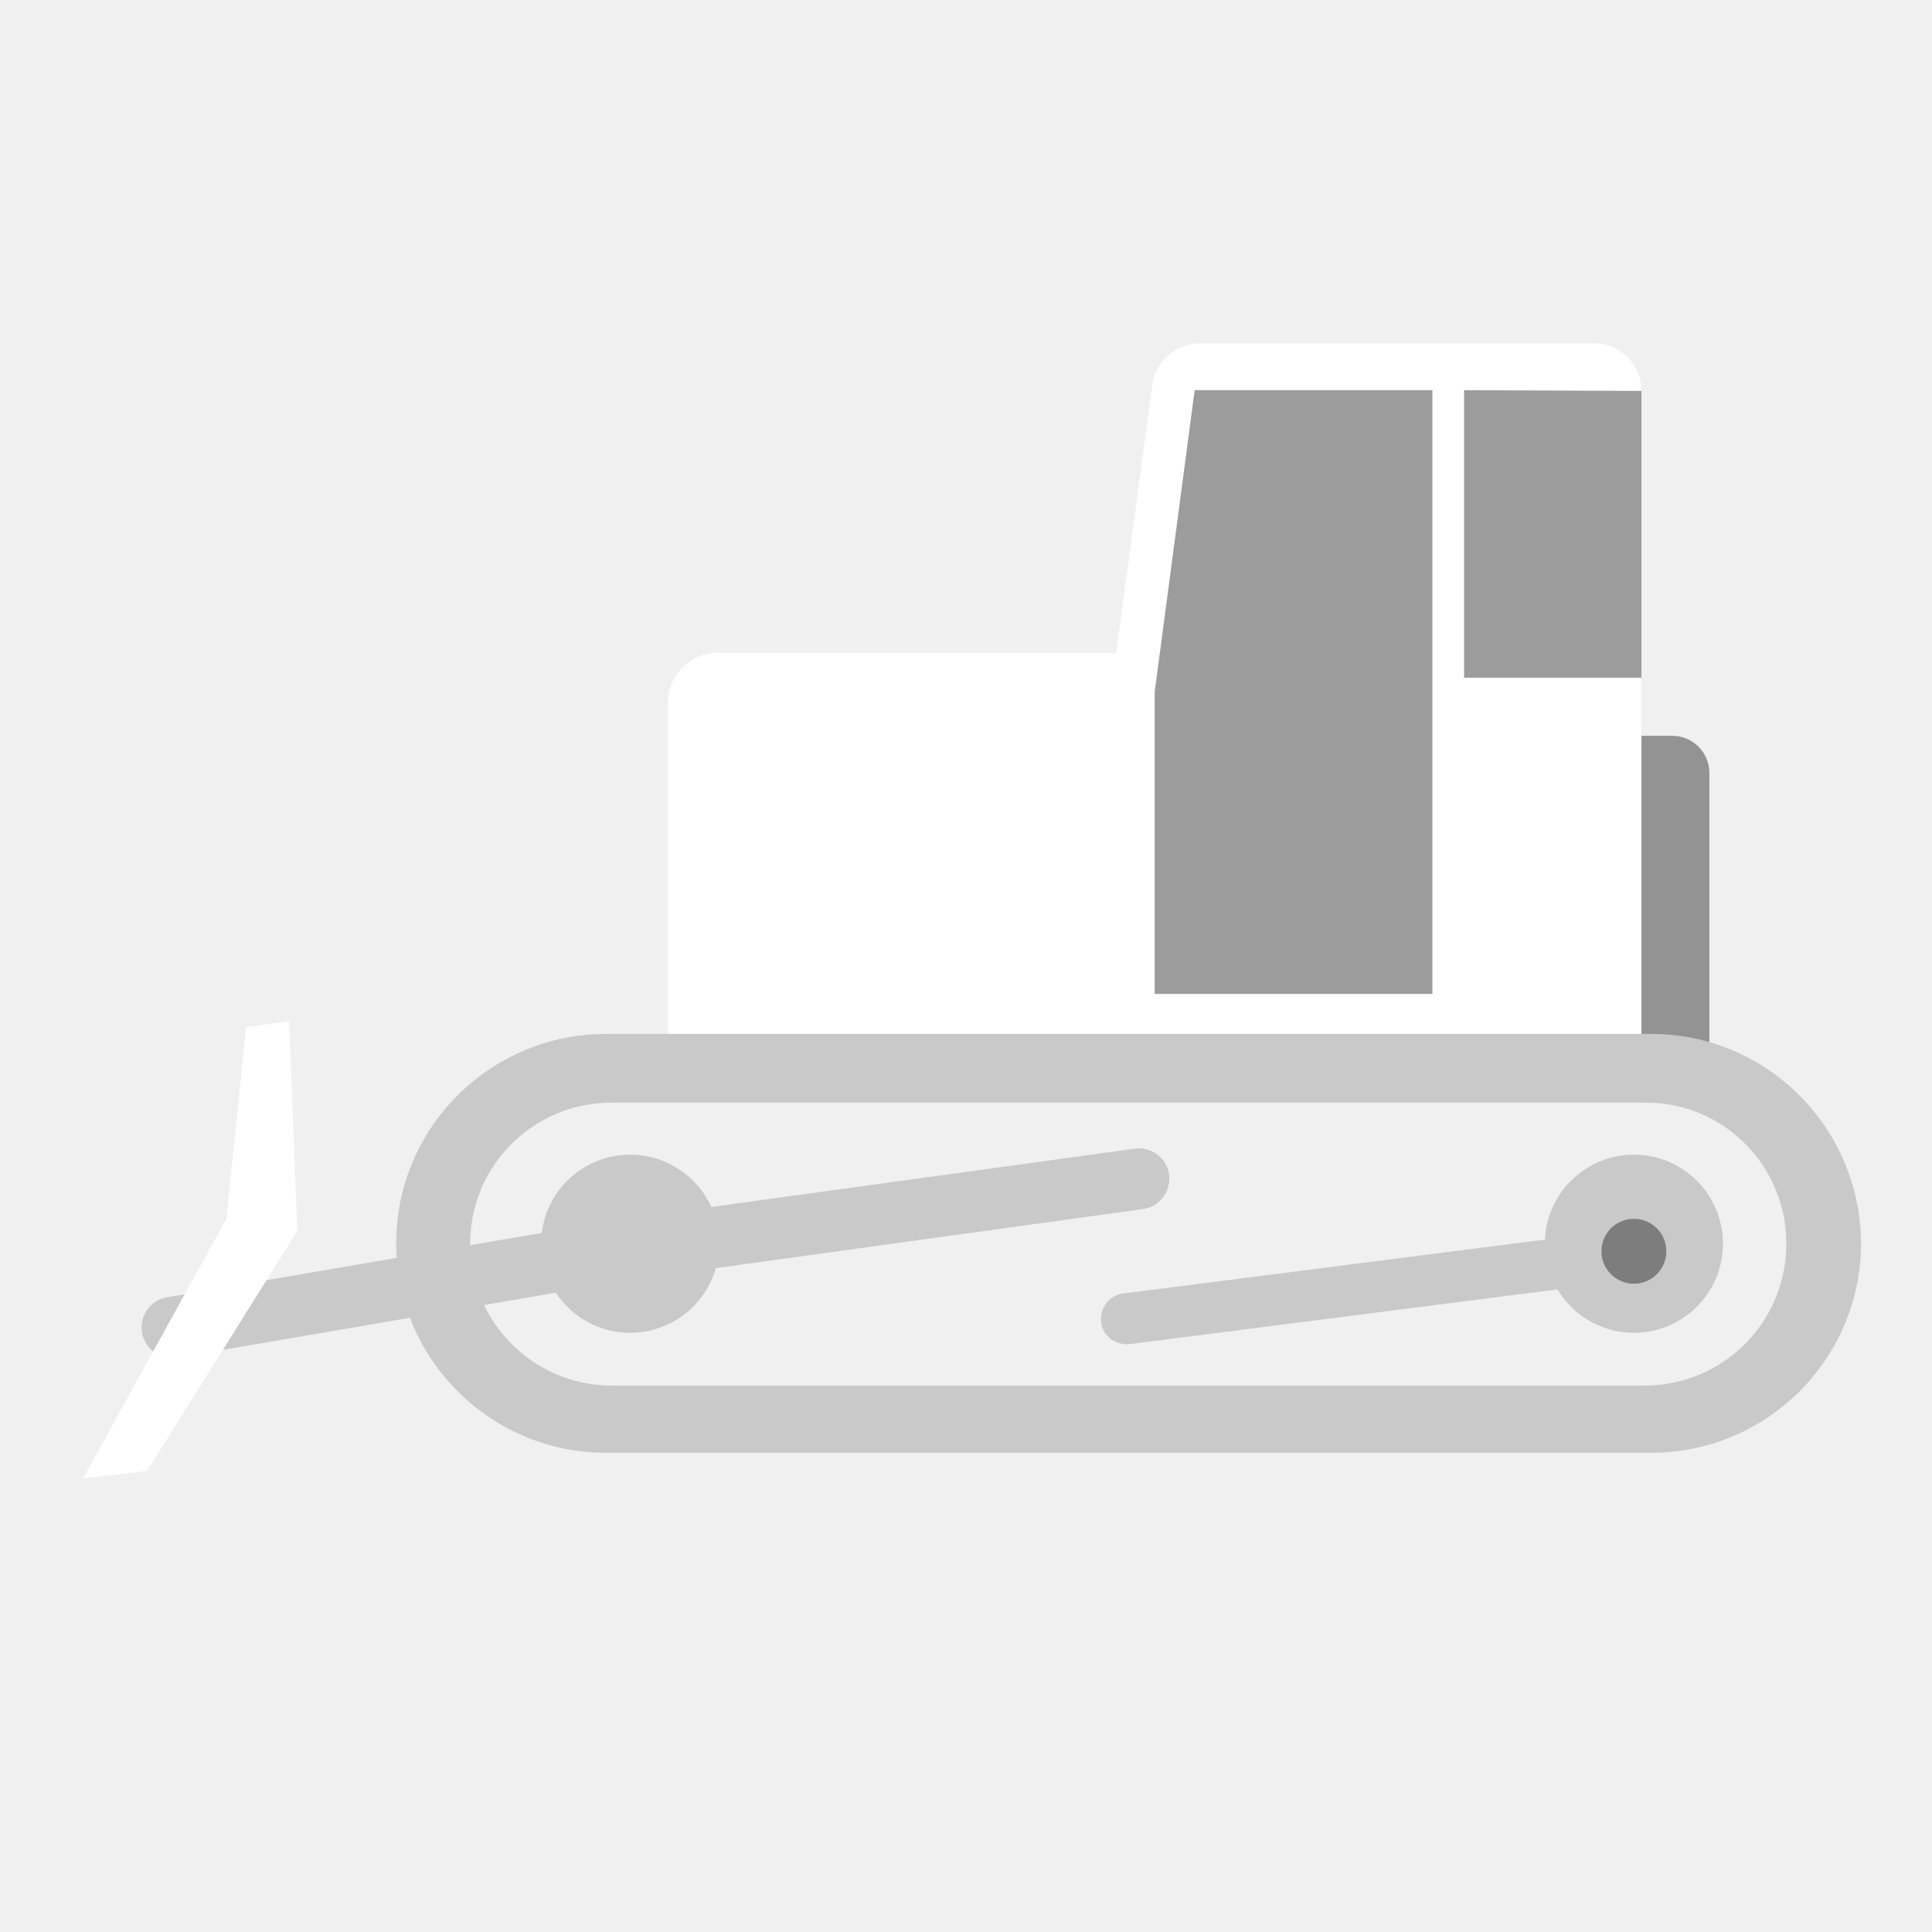
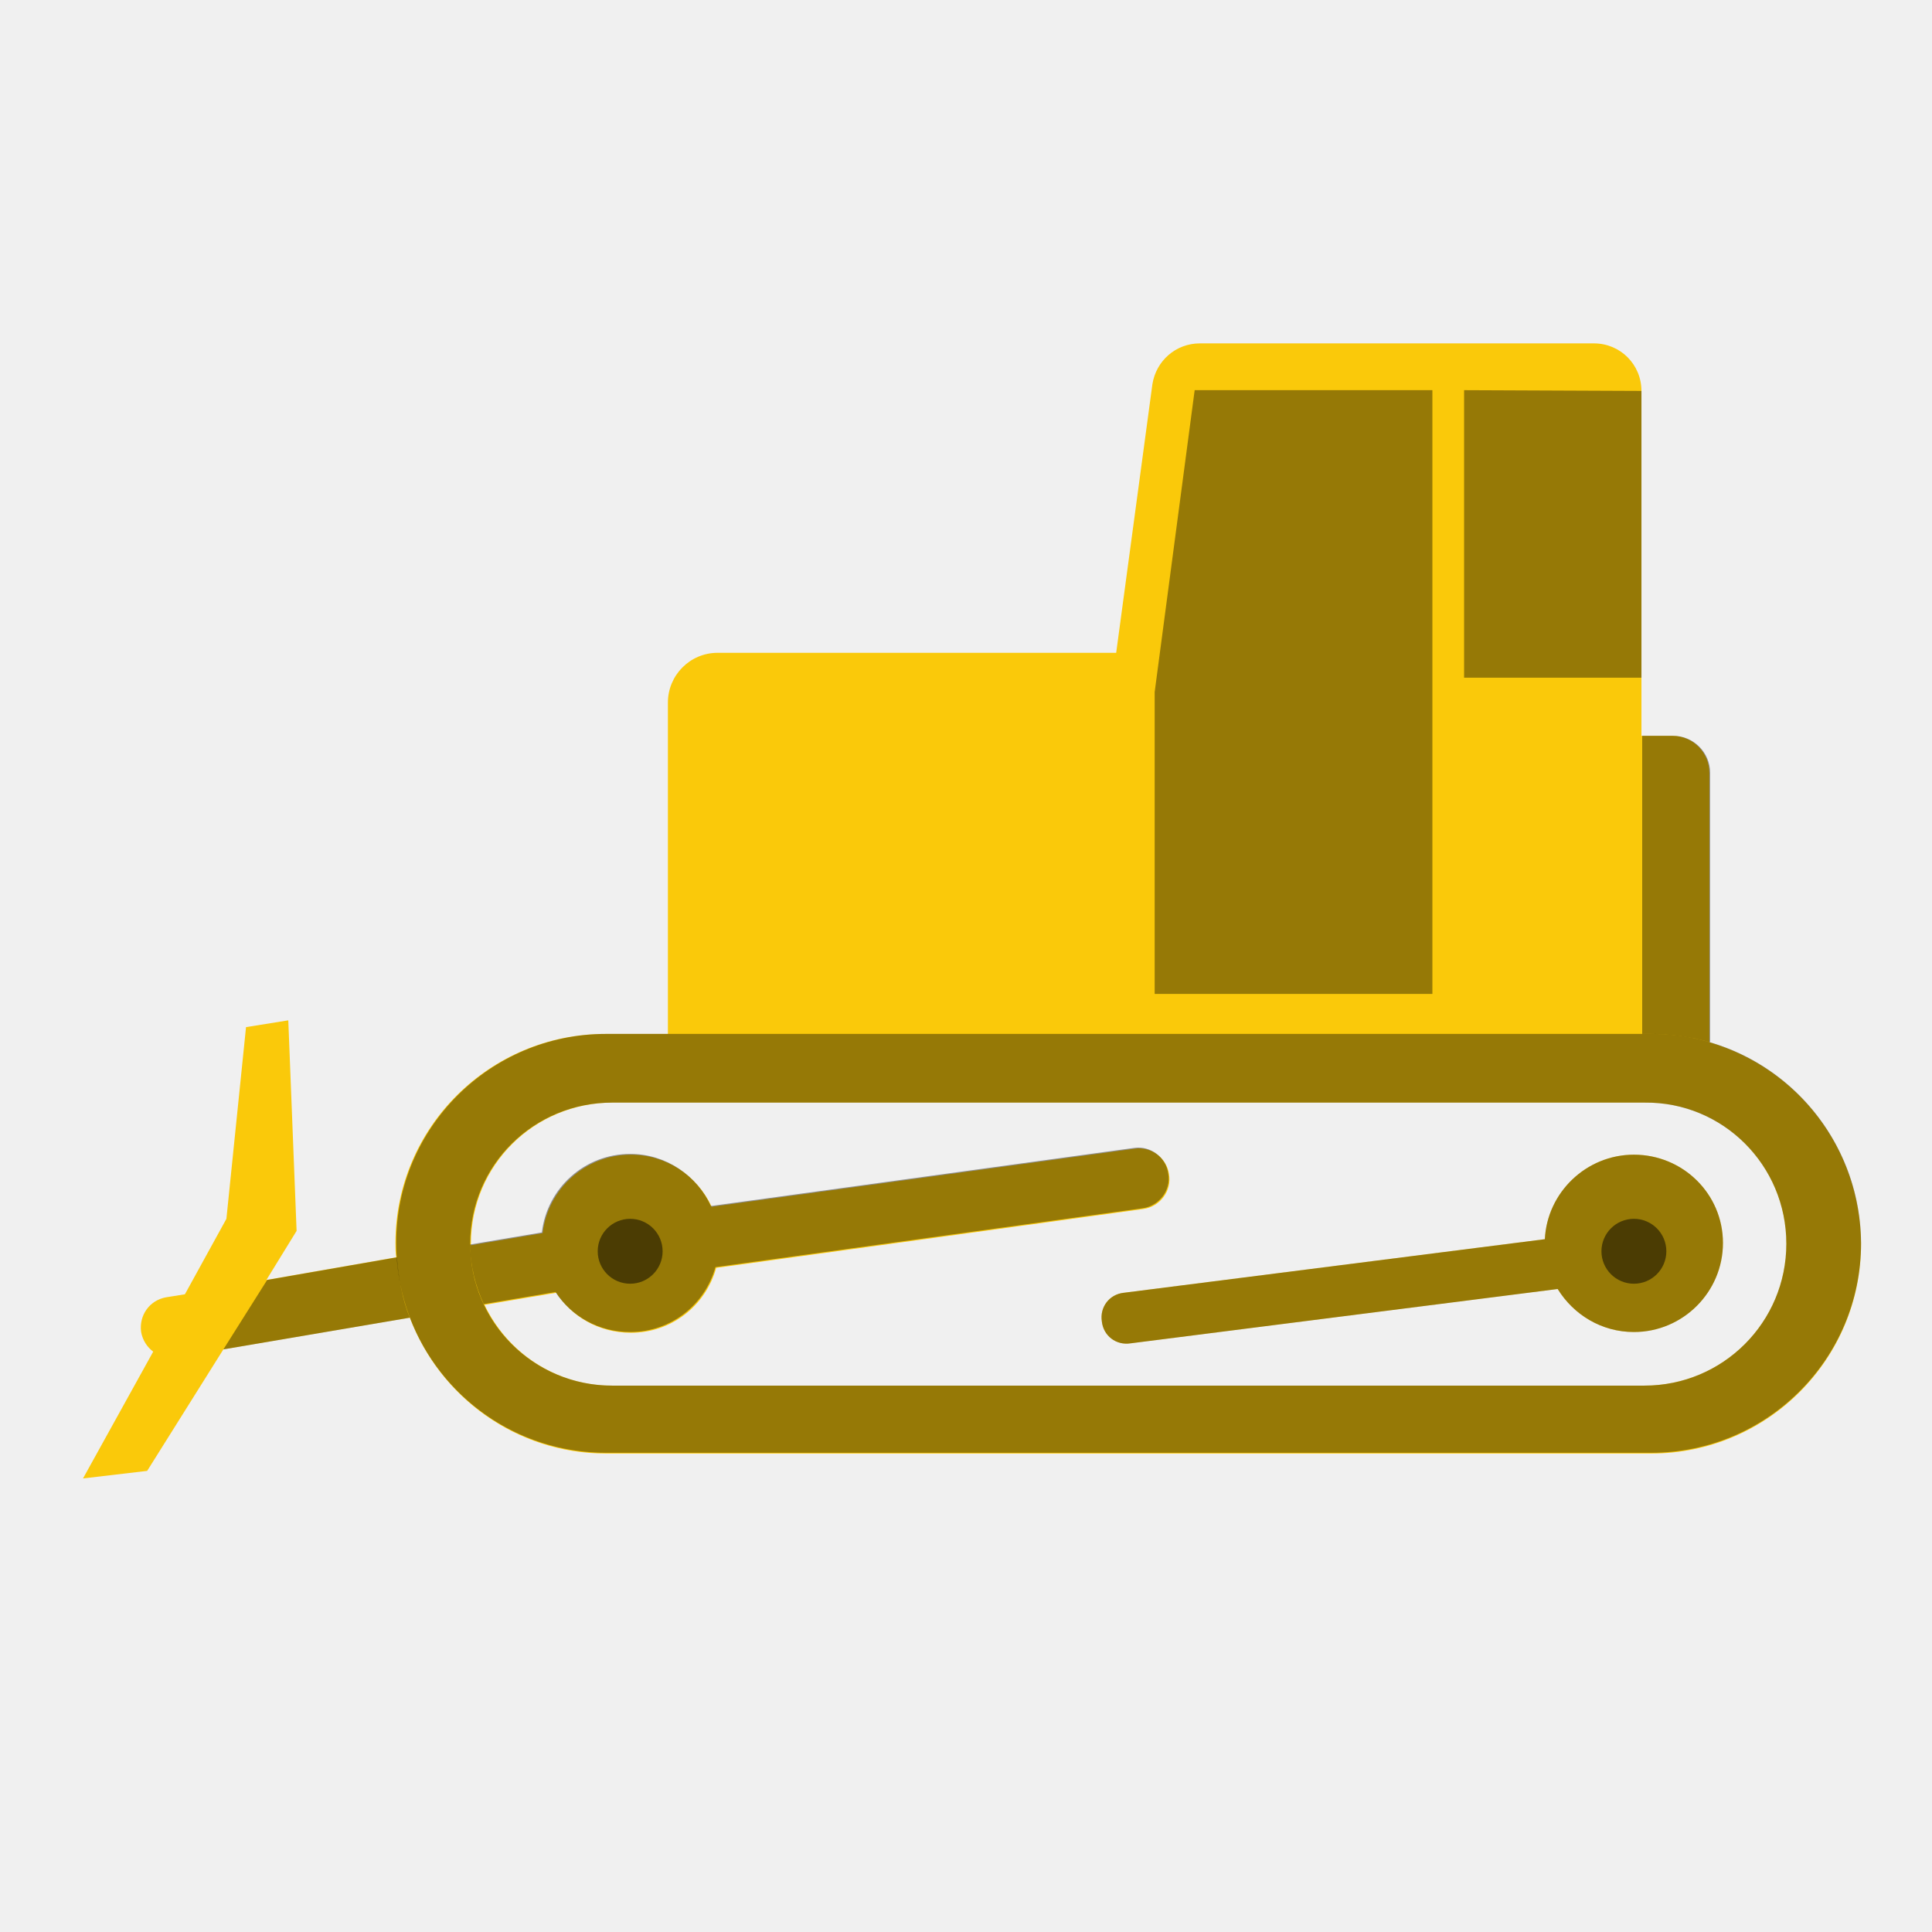
<svg xmlns="http://www.w3.org/2000/svg" version="1.1" id="Layer_1" x="0px" y="0px" viewBox="0 0 256 256" style="enable-background:new 0 0 256 256;" xml:space="preserve">
  <g>
-     <path style="fill:#FFFFFF;" d="M211.3,45.5H159c-3.2,0-5.8,2.3-6.3,5.4l-4.8,35.6H95.1c-3.7,0-6.6,3-6.6,6.6v46.4h129v-50v-3V51.8   C217.5,48.3,214.7,45.5,211.3,45.5z" />
-     <path style="opacity:0.43;fill:#191919;" d="M226.5,139.5h-9v-42h4.1c2.7,0,4.9,2.2,4.9,4.9V139.5z" />
-     <path style="fill:#C9C9C9;" d="M218.8,137H80.3c-15.3,0-27.8,12.4-27.8,27.7v0c0,15.3,12.4,27.8,27.8,27.8h138.5   c15.3,0,27.8-12.4,27.8-27.8v0C246.5,149.4,234.1,137,218.8,137z M236.7,164.8c0,10.4-8.4,18.8-18.8,18.8H81.1   c-10.4,0-18.8-8.4-18.8-18.8v0c0-10.4,8.4-18.7,18.8-18.7h136.8C228.3,146,236.7,154.4,236.7,164.8L236.7,164.8z" />
-     <path style="fill:#C9C9C9;" d="M214.6,169.8l-64.9,8.3c-1.9,0.2-3.6-1.1-3.8-2.9v0c-0.2-1.9,1.1-3.6,2.9-3.8l64.9-8.3L214.6,169.8z   " />
-     <path style="fill:#C9C9C9;" d="M154.9,155.6c0.3,2.2-1.2,4.3-3.4,4.6l-68,9.4l-60,10.3c-2.2,0.4-4.3-1.1-4.7-3.4l0,0   c-0.3-2.2,1.1-4.2,3.3-4.6l60-10.3l68.3-9.4C152.5,151.9,154.6,153.4,154.9,155.6L154.9,155.6z" />
-     <circle style="fill:#D4A82B;" cx="83.5" cy="165.8" r="4.3" />
-     <circle style="fill:#C9C9C9;" cx="216.5" cy="164.8" r="11.8" />
-     <circle style="opacity:0.43;fill:#191919;" cx="216.5" cy="165.8" r="4.3" />
-     <polygon style="fill:#FFFFFF;" points="38.3,135.3 39.4,163.1 19.5,194.9 11,195.9 30,161.5 32.6,136.1  " />
-     <polygon style="opacity:0.43;fill:#191919;" points="189.8,51.7 158.3,51.7 153,91.7 153,131.7 189.8,131.7  " />
-     <polygon style="opacity:0.43;fill:#191919;" points="194,51.7 194,89.8 217.5,89.8 217.5,51.8  " />
-     <circle style="fill:#C9C9C9;" cx="83.5" cy="164.8" r="11.8" />
+     <g>
+       <path style="fill:#FAC90A;" d="M226.5,138.1v-35.7c0-2.7-2.2-4.9-4.9-4.9h-4.1v-8v-3V51.8c0-3.5-2.8-6.3-6.3-6.3H159    c-3.2,0-5.8,2.3-6.3,5.4l-4.8,35.6H95.1c-3.7,0-6.6,3-6.6,6.6V137h-8.3c-15.3,0-27.8,12.4-27.8,27.7v0c0,0.6,0,1.3,0.1,1.9    l-17.2,3l4-6.5l-1.1-27.9l-5.6,0.9L30,161.5l-5.5,10l-2.5,0.4c-2.2,0.4-3.6,2.4-3.3,4.6c0.2,1.1,0.8,2,1.6,2.6L11,195.9l8.5-1    l10.1-16.1l24.7-4.2c4,10.5,14.1,18,26,18h138.5c15.3,0,27.8-12.4,27.8-27.8v0C246.5,152.1,238.1,141.5,226.5,138.1z M236.7,164.8    c0,10.4-8.4,18.8-18.8,18.8H81.1c-7.5,0-13.9-4.4-16.9-10.7l9.5-1.6c2.1,3.2,5.7,5.3,9.9,5.3c5.4,0,9.9-3.6,11.3-8.6l56.6-7.8    c2.2-0.3,3.8-2.4,3.4-4.6c-0.3-2.2-2.4-3.7-4.5-3.4l-56.1,7.7c-1.9-4.1-6-6.9-10.7-6.9c-6,0-11,4.5-11.7,10.4l-9.5,1.6    c0-0.1,0-0.1,0-0.2v0c0-10.4,8.4-18.7,18.8-18.7h136.8C228.3,146,236.7,154.4,236.7,164.8L236.7,164.8z" />
+       <path style="fill:#FAC90A;" d="M216.5,153c-6.3,0-11.5,5-11.8,11.2l-55.8,7.1c-1.9,0.2-3.2,1.9-2.9,3.8c0.2,1.9,1.9,3.2,3.8,2.9    l56.6-7.2c2.1,3.4,5.8,5.7,10.1,5.7c6.5,0,11.8-5.3,11.8-11.8C228.3,158.2,223,153,216.5,153z" />
+     </g>
+     <path style="opacity:0.4;" d="M218.8,137H80.3c-15.3,0-27.8,12.4-27.8,27.7v0c0,15.3,12.4,27.8,27.8,27.8h138.5   c15.3,0,27.8-12.4,27.8-27.8v0C246.5,149.4,234.1,137,218.8,137z M236.7,164.8c0,10.4-8.4,18.8-18.8,18.8H81.1   c-10.4,0-18.8-8.4-18.8-18.8v0c0-10.4,8.4-18.7,18.8-18.7h136.8C228.3,146,236.7,154.4,236.7,164.8L236.7,164.8z" />
+     <path style="opacity:0.4;" d="M73.6,171.2c2.1,3.2,5.7,5.3,9.9,5.3c5.4,0,9.9-3.6,11.3-8.6l56.6-7.8c2.2-0.3,3.8-2.4,3.4-4.6   c-0.3-2.2-2.4-3.7-4.5-3.4l-56.1,7.7c-1.9-4.1-6-6.9-10.7-6.9c-6,0-11,4.5-11.7,10.4l-9.5,1.6c0,2.8,0.7,5.5,1.8,7.9L73.6,171.2z" />
+     <path style="opacity:0.4;" d="M52.6,166.6l-17.2,3l-5.8,9.2l24.7-4.2C53.3,172.1,52.8,169.4,52.6,166.6z" />
+     <path style="opacity:0.4;" d="M216.5,153c-6.3,0-11.5,5-11.8,11.2l-55.8,7.1c-1.9,0.2-3.2,1.9-2.9,3.8c0.2,1.9,1.9,3.2,3.8,2.9   l56.6-7.2c2.1,3.4,5.8,5.7,10.1,5.7c6.5,0,11.8-5.3,11.8-11.8C228.3,158.2,223,153,216.5,153z" />
+     <path style="opacity:0.4;" d="M218.8,137c2.7,0,5.3,0.4,7.8,1.1v-35.7c0-2.7-2.2-4.9-4.9-4.9h-4.1V137H218.8z" />
+     <polygon style="opacity:0.4;" points="189.8,51.7 158.3,51.7 153,91.7 153,131.7 189.8,131.7  " />
+     <polygon style="opacity:0.4;" points="194,51.7 194,89.8 217.5,89.8 217.5,51.8  " />
+     <circle style="opacity:0.5;" cx="83.5" cy="165.8" r="4.3" />
+     <circle style="opacity:0.5;" cx="216.5" cy="165.8" r="4.3" />
  </g>
  <g style="opacity:0;">
    <path style="fill:#41484D;" d="M217.9,146H81.1c-10.4,0-18.8,8.4-18.8,18.7v0c0,0.1,0,0.1,0,0.2l9.5-1.6   c0.7-5.8,5.7-10.4,11.7-10.4c4.8,0,8.9,2.9,10.7,6.9l56.1-7.7c2.2-0.3,4.2,1.2,4.5,3.4c0.3,2.2-1.2,4.3-3.4,4.6L94.8,168   c-1.4,4.9-5.9,8.6-11.3,8.6c-4.1,0-7.7-2.1-9.9-5.3l-9.5,1.6c3,6.3,9.4,10.7,16.9,10.7h136.8c10.4,0,18.8-8.4,18.8-18.8v0   C236.7,154.4,228.3,146,217.9,146z M216.5,176.5c-4.3,0-8-2.3-10.1-5.7l-56.6,7.2c-1.9,0.2-3.6-1.1-3.8-2.9   c-0.2-1.9,1.1-3.6,2.9-3.8l55.8-7.1c0.3-6.2,5.4-11.2,11.8-11.2c6.5,0,11.8,5.3,11.8,11.8C228.3,171.3,223,176.5,216.5,176.5z" />
    <polygon style="fill:#40474C;" points="26.9,138 23.9,162.5 7,193.6 11,195.9 30,161.5 32.6,136.1  " />
    <rect x="98.6" y="94.9" style="fill:#4F4B43;" width="27.4" height="2.9" />
    <rect x="98.6" y="100.9" style="fill:#4F4B43;" width="27.4" height="2.9" />
    <rect x="98.6" y="106.9" style="fill:#4F4B43;" width="27.4" height="2.9" />
    <rect x="98.6" y="113.3" style="fill:#4F4B43;" width="27.4" height="2.9" />
    <polygon style="fill:#63AFB8;" points="160.3,54.8 156.5,92.5 187,92.5 187,54.8  " />
    <rect x="197.3" y="54.8" style="fill:#63AFB8;" width="17" height="32.5" />
  </g>
</svg>
